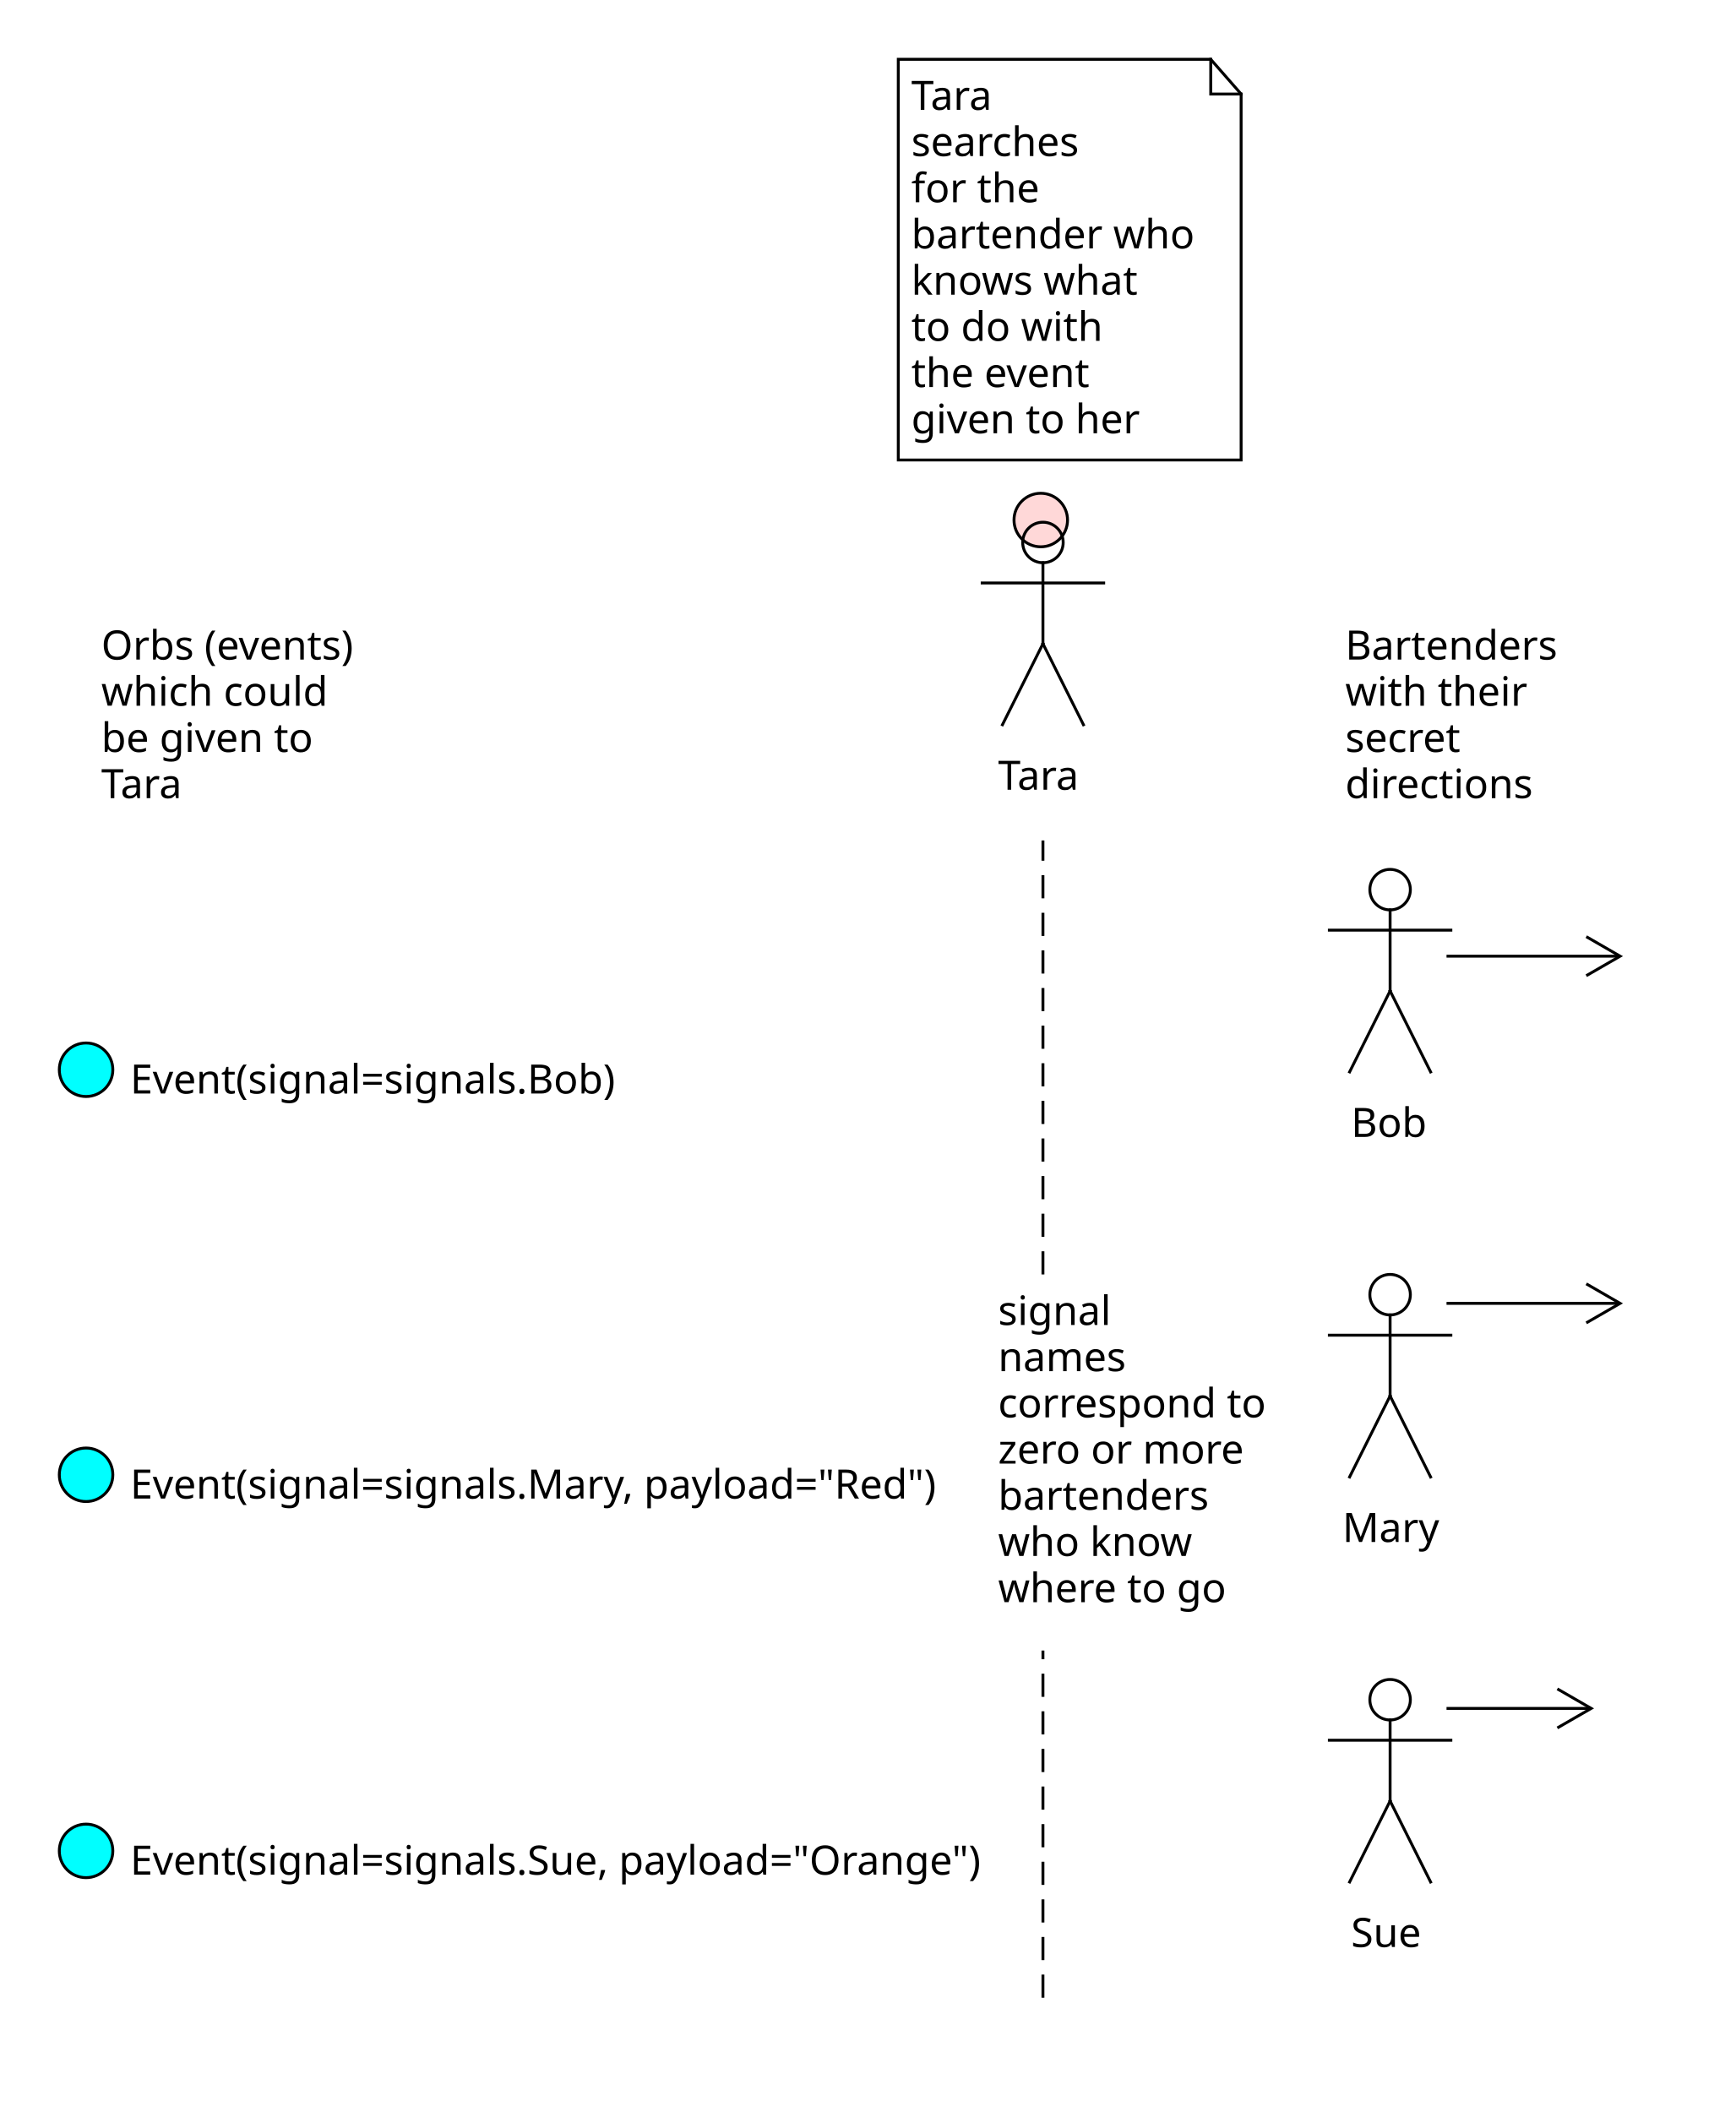
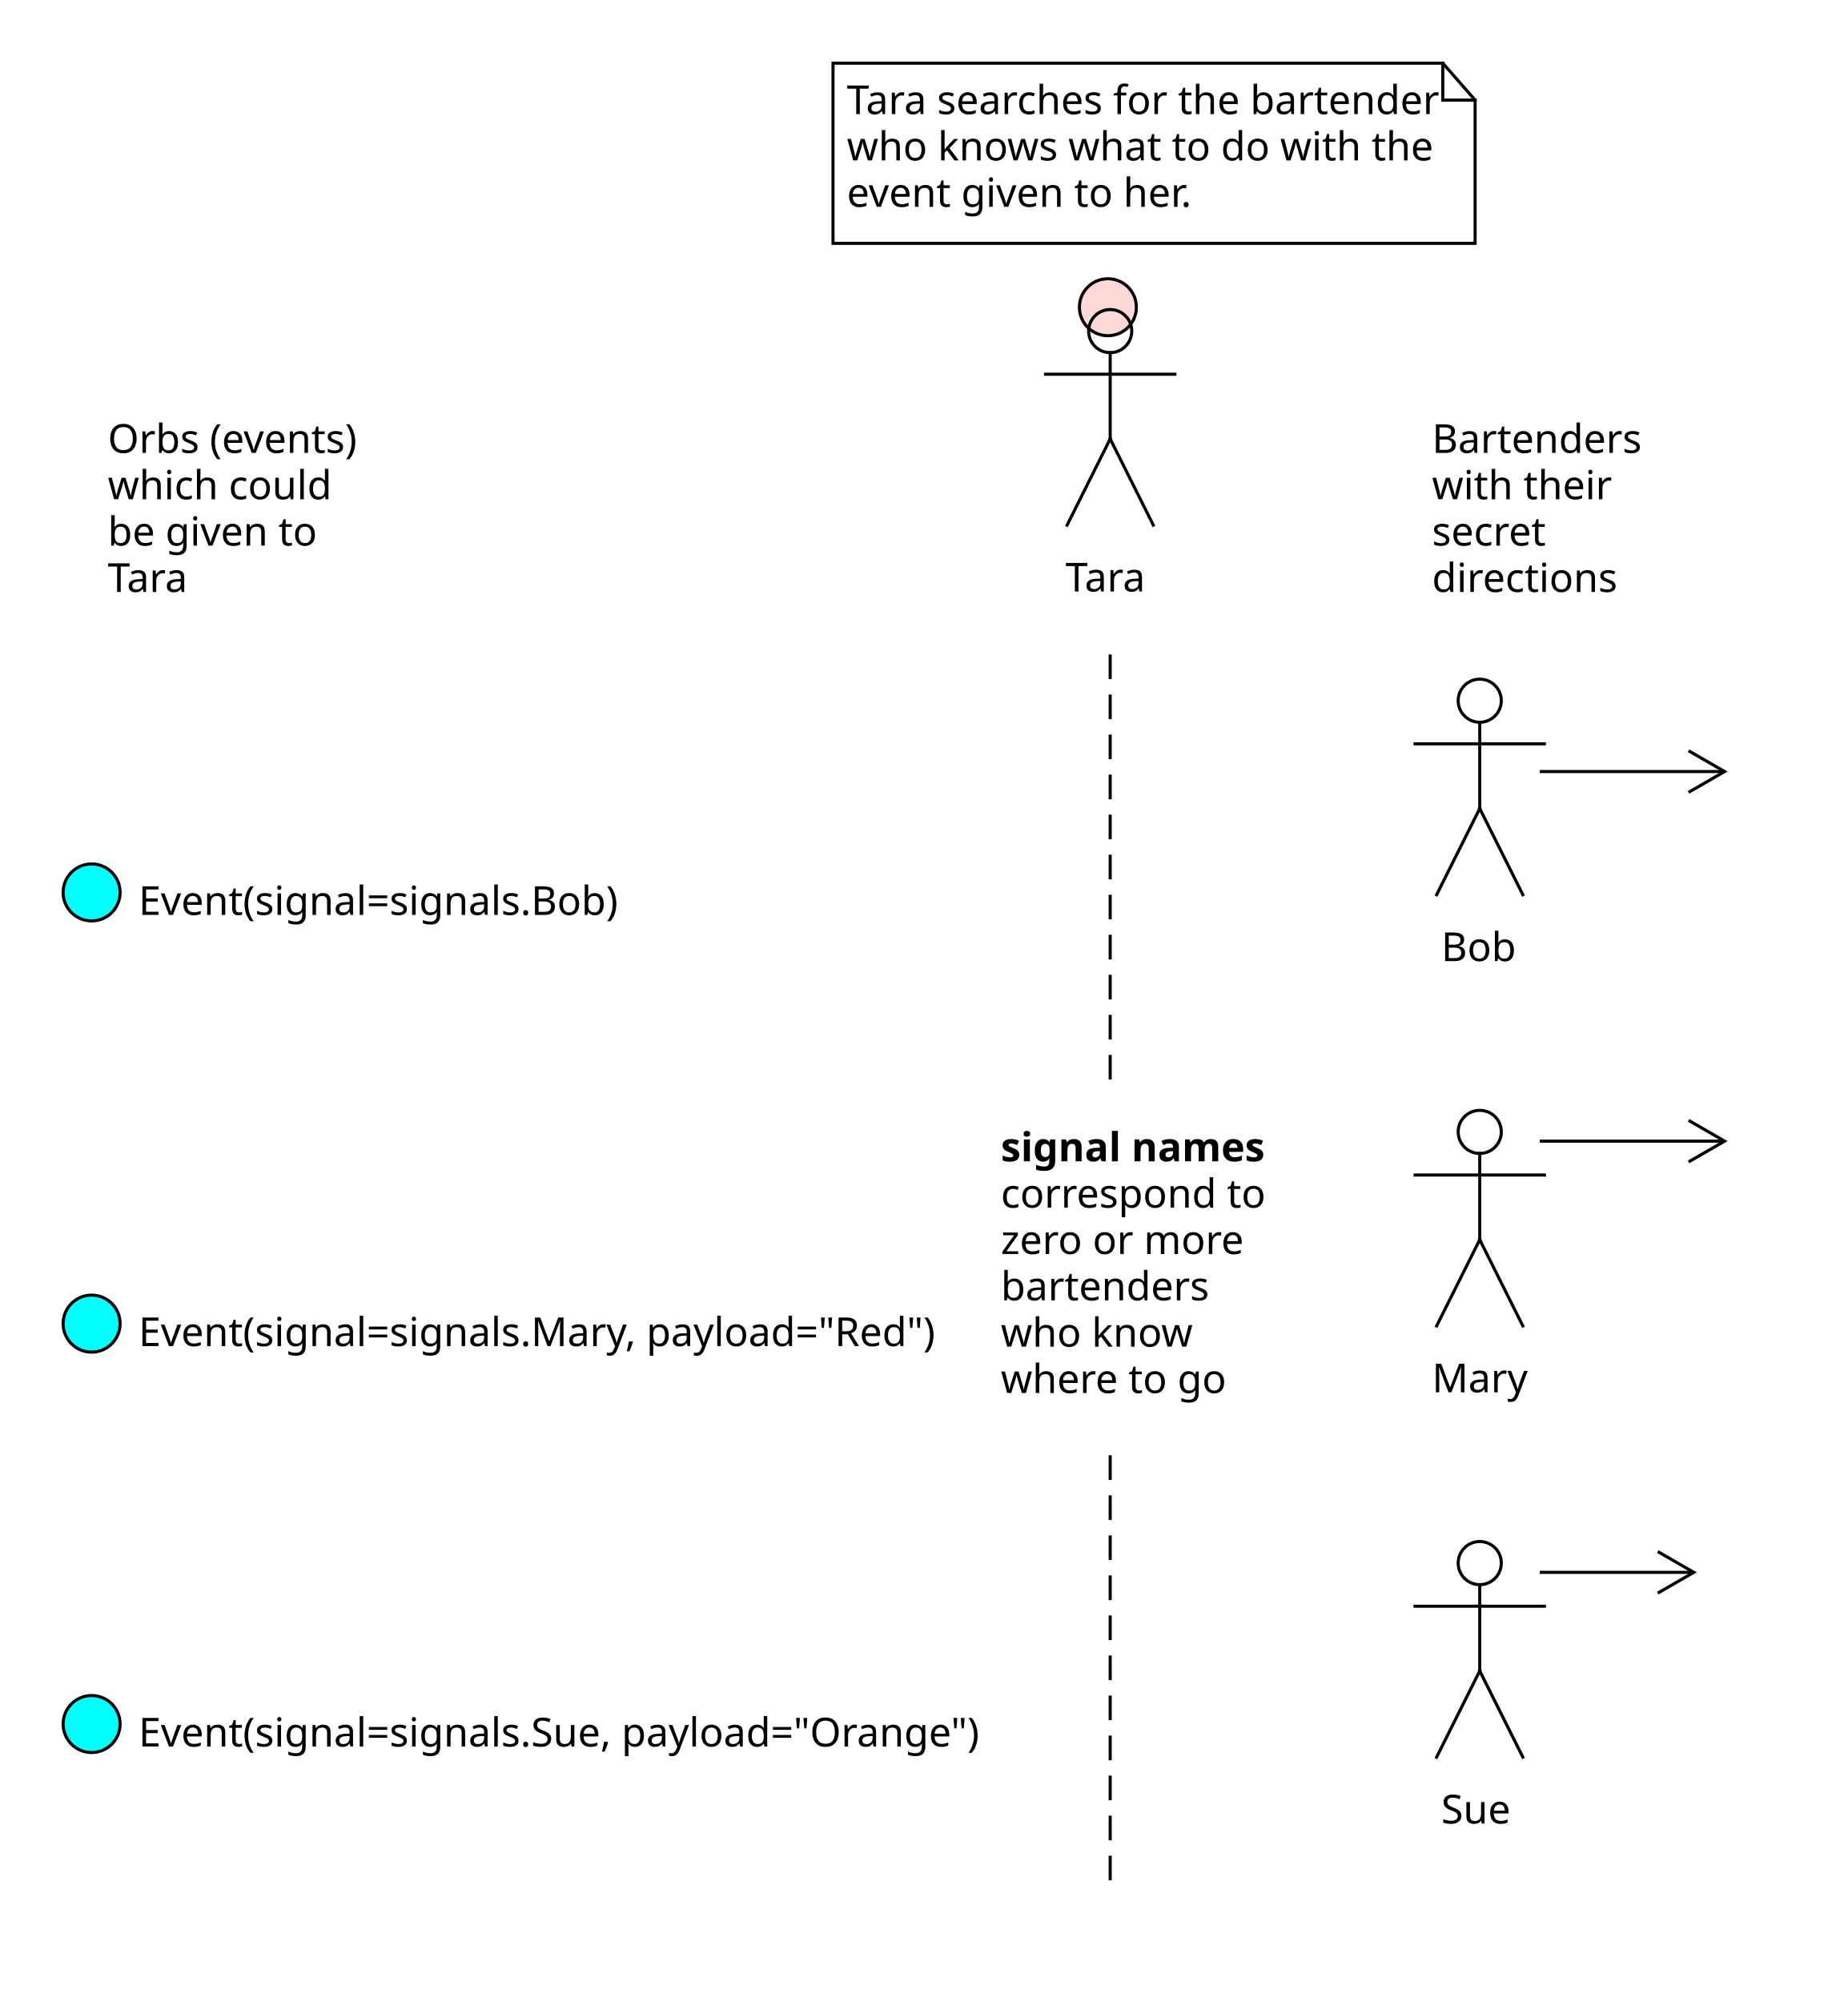
- <svg xmlns="http://www.w3.org/2000/svg" fill-opacity="1" color-rendering="auto" color-interpolation="auto" text-rendering="auto" stroke="black" stroke-linecap="square" width="600" stroke-miterlimit="10" shape-rendering="auto" stroke-opacity="1" fill="black" stroke-dasharray="none" font-weight="normal" stroke-width="1" viewBox="130 0 600 730" height="730" font-family="'Dialog'" font-style="normal" stroke-linejoin="miter" font-size="12px" stroke-dashoffset="0" image-rendering="auto">
+ <svg xmlns="http://www.w3.org/2000/svg" fill-opacity="1" color-rendering="auto" color-interpolation="auto" text-rendering="auto" stroke="black" stroke-linecap="square" width="600" stroke-miterlimit="10" shape-rendering="auto" stroke-opacity="1" fill="black" stroke-dasharray="none" font-weight="normal" stroke-width="1" viewBox="130 80 600 650" height="650" font-family="'Dialog'" font-style="normal" stroke-linejoin="miter" font-size="12px" stroke-dashoffset="0" image-rendering="auto">
  <defs id="genericDefs" />
  <g>
    <defs id="defs1">
      <clipPath clipPathUnits="userSpaceOnUse" id="clipPath1">
        <path d="M0 0 L2147483647 0 L2147483647 2147483647 L0 2147483647 L0 0 Z" />
      </clipPath>
      <clipPath clipPathUnits="userSpaceOnUse" id="clipPath2">
        <path d="M0 0 L0 70 L100 70 L100 0 Z" />
      </clipPath>
      <clipPath clipPathUnits="userSpaceOnUse" id="clipPath3">
-         <path d="M0 0 L0 140 L120 140 L120 0 Z" />
+         <path d="M0 0 L0 60 L210 60 L210 0 Z" />
      </clipPath>
      <clipPath clipPathUnits="userSpaceOnUse" id="clipPath4">
        <path d="M0 0 L0 20 L20 20 L20 0 Z" />
      </clipPath>
      <clipPath clipPathUnits="userSpaceOnUse" id="clipPath5">
        <path d="M0 0 L0 110 L60 110 L60 0 Z" />
      </clipPath>
      <clipPath clipPathUnits="userSpaceOnUse" id="clipPath6">
        <path d="M0 0 L0 130 L110 130 L110 0 Z" />
      </clipPath>
      <clipPath clipPathUnits="userSpaceOnUse" id="clipPath7">
        <path d="M0 0 L0 30 L320 30 L320 0 Z" />
      </clipPath>
      <clipPath clipPathUnits="userSpaceOnUse" id="clipPath8">
        <path d="M0 0 L0 30 L290 30 L290 0 Z" />
      </clipPath>
      <clipPath clipPathUnits="userSpaceOnUse" id="clipPath9">
-         <path d="M0 0 L0 150 L30 150 L30 0 Z" />
+         <path d="M0 0 L0 170 L30 170 L30 0 Z" />
      </clipPath>
      <clipPath clipPathUnits="userSpaceOnUse" id="clipPath10">
-         <path d="M0 0 L0 180 L30 180 L30 0 Z" />
+         <path d="M0 0 L0 30 L80 30 L80 0 Z" />
      </clipPath>
      <clipPath clipPathUnits="userSpaceOnUse" id="clipPath11">
-         <path d="M0 0 L0 30 L80 30 L80 0 Z" />
-       </clipPath>
-       <clipPath clipPathUnits="userSpaceOnUse" id="clipPath12">
        <path d="M0 0 L0 30 L90 30 L90 0 Z" />
      </clipPath>
    </defs>
-     <g font-family="sans-serif" font-size="14px" transform="translate(590,210)">
-       <text x="5" xml:space="preserve" y="17.969" clip-path="url(#clipPath2)" stroke="none">Bartenders</text>
-       <text x="5" xml:space="preserve" y="33.938" clip-path="url(#clipPath2)" stroke="none">with their</text>
-       <text x="5" xml:space="preserve" y="49.906" clip-path="url(#clipPath2)" stroke="none">secret</text>
-       <text x="5" xml:space="preserve" y="65.875" clip-path="url(#clipPath2)" stroke="none">directions</text>
+     <g font-family="sans-serif" font-size="13px" transform="translate(590,210)">
+       <text x="5" xml:space="preserve" y="17.047" clip-path="url(#clipPath2)" stroke="none">Bartenders</text>
+       <text x="5" xml:space="preserve" y="32.094" clip-path="url(#clipPath2)" stroke="none">with their</text>
+       <text x="5" xml:space="preserve" y="47.141" clip-path="url(#clipPath2)" stroke="none">secret</text>
+       <text x="5" xml:space="preserve" y="62.188" clip-path="url(#clipPath2)" stroke="none">directions</text>
    </g>
-     <g font-family="sans-serif" font-size="14px" transform="translate(160,210)">
-       <text x="5" xml:space="preserve" y="17.969" clip-path="url(#clipPath2)" stroke="none">Orbs (events)</text>
-       <text x="5" xml:space="preserve" y="33.938" clip-path="url(#clipPath2)" stroke="none">which could</text>
-       <text x="5" xml:space="preserve" y="49.906" clip-path="url(#clipPath2)" stroke="none">be given to</text>
-       <text x="5" xml:space="preserve" y="65.875" clip-path="url(#clipPath2)" stroke="none">Tara</text>
+     <g font-family="sans-serif" font-size="13px" transform="translate(160,210)">
+       <text x="5" xml:space="preserve" y="17.047" clip-path="url(#clipPath2)" stroke="none">Orbs (events)</text>
+       <text x="5" xml:space="preserve" y="32.094" clip-path="url(#clipPath2)" stroke="none">which could</text>
+       <text x="5" xml:space="preserve" y="47.141" clip-path="url(#clipPath2)" stroke="none">be given to</text>
+       <text x="5" xml:space="preserve" y="62.188" clip-path="url(#clipPath2)" stroke="none">Tara</text>
    </g>
-     <g fill="rgb(255,255,255)" fill-opacity="0" transform="translate(440,20)" stroke-opacity="0" stroke="rgb(255,255,255)">
-       <path d="M0.5 0.5 L108.5 0.5 L119 12.5 L119 139 L0.5 139 Z" stroke="none" clip-path="url(#clipPath3)" />
+     <g fill="rgb(255,255,255)" fill-opacity="0" transform="translate(400,100)" stroke-opacity="0" stroke="rgb(255,255,255)">
+       <path d="M0.5 0.5 L198.5 0.5 L209 12.5 L209 59 L0.5 59 Z" stroke="none" clip-path="url(#clipPath3)" />
    </g>
-     <g transform="translate(440,20)">
-       <path fill="none" d="M0.5 0.5 L108.5 0.5 L119 12.5 L119 139 L0.5 139 Z" clip-path="url(#clipPath3)" />
-       <path fill="none" d="M108.5 0.5 L108.5 12.5 L119 12.5" clip-path="url(#clipPath3)" />
-       <text x="5" font-size="14px" y="17.969" clip-path="url(#clipPath3)" font-family="sans-serif" stroke="none" xml:space="preserve">Tara</text>
-       <text x="5" font-size="14px" y="33.938" clip-path="url(#clipPath3)" font-family="sans-serif" stroke="none" xml:space="preserve">searches</text>
-       <text x="5" font-size="14px" y="49.906" clip-path="url(#clipPath3)" font-family="sans-serif" stroke="none" xml:space="preserve">for the </text>
-       <text x="5" font-size="14px" y="65.875" clip-path="url(#clipPath3)" font-family="sans-serif" stroke="none" xml:space="preserve">bartender who</text>
-       <text x="5" font-size="14px" y="81.844" clip-path="url(#clipPath3)" font-family="sans-serif" stroke="none" xml:space="preserve">knows what</text>
-       <text x="5" font-size="14px" y="97.812" clip-path="url(#clipPath3)" font-family="sans-serif" stroke="none" xml:space="preserve">to do with </text>
-       <text x="5" font-size="14px" y="113.781" clip-path="url(#clipPath3)" font-family="sans-serif" stroke="none" xml:space="preserve">the event </text>
-       <text x="5" font-size="14px" y="129.75" clip-path="url(#clipPath3)" font-family="sans-serif" stroke="none" xml:space="preserve">given to her</text>
+     <g transform="translate(400,100)">
+       <path fill="none" d="M0.5 0.5 L198.5 0.5 L209 12.5 L209 59 L0.5 59 Z" clip-path="url(#clipPath3)" />
+       <path fill="none" d="M198.5 0.5 L198.5 12.5 L209 12.5" clip-path="url(#clipPath3)" />
+       <text x="5" font-size="13px" y="17.047" clip-path="url(#clipPath3)" font-family="sans-serif" stroke="none" xml:space="preserve">Tara searches for the bartender</text>
+       <text x="5" font-size="13px" y="32.094" clip-path="url(#clipPath3)" font-family="sans-serif" stroke="none" xml:space="preserve">who knows what to do with the  </text>
+       <text x="5" font-size="13px" y="47.141" clip-path="url(#clipPath3)" font-family="sans-serif" stroke="none" xml:space="preserve">event given to her.</text>
    </g>
    <g fill="rgb(255,175,175)" fill-opacity="0.49" transform="translate(480,170)" stroke-opacity="0.49" stroke="rgb(255,175,175)">
      <circle r="9.25" clip-path="url(#clipPath4)" cx="9.75" cy="9.75" stroke="none" />
    </g>
    <g transform="translate(480,170)">
      <circle fill="none" r="9.25" clip-path="url(#clipPath4)" cx="9.75" cy="9.75" />
    </g>
    <g fill="rgb(255,255,255)" fill-opacity="0" transform="translate(460,180)" stroke-opacity="0" stroke="rgb(255,255,255)">
      <circle r="7" clip-path="url(#clipPath5)" cx="30.5" cy="7.5" stroke="none" />
    </g>
    <g transform="translate(460,180)">
      <circle fill="none" r="7" clip-path="url(#clipPath5)" cx="30.5" cy="7.5" />
      <path fill="none" d="M9.5 21.5 L51.5 21.5" clip-path="url(#clipPath5)" />
      <path fill="none" d="M30.5 14.5 L30.5 42.5" clip-path="url(#clipPath5)" />
      <path fill="none" d="M30.5 42.5 L16.5 70.5" clip-path="url(#clipPath5)" />
      <path fill="none" d="M30.5 42.5 L44.5 70.5" clip-path="url(#clipPath5)" />
-       <text x="15" font-size="14px" y="92.969" clip-path="url(#clipPath5)" font-family="sans-serif" stroke="none" xml:space="preserve">Tara</text>
+       <text x="16" font-size="13px" y="92.047" clip-path="url(#clipPath5)" font-family="sans-serif" stroke="none" xml:space="preserve">Tara</text>
    </g>
-     <g font-family="sans-serif" font-size="14px" transform="translate(470,440)">
-       <text x="5" xml:space="preserve" y="17.969" clip-path="url(#clipPath6)" stroke="none">signal</text>
-       <text x="5" xml:space="preserve" y="33.938" clip-path="url(#clipPath6)" stroke="none">names</text>
-       <text x="5" xml:space="preserve" y="49.906" clip-path="url(#clipPath6)" stroke="none">correspond to</text>
-       <text x="5" xml:space="preserve" y="65.875" clip-path="url(#clipPath6)" stroke="none">zero or more</text>
-       <text x="5" xml:space="preserve" y="81.844" clip-path="url(#clipPath6)" stroke="none">bartenders</text>
-       <text x="5" xml:space="preserve" y="97.812" clip-path="url(#clipPath6)" stroke="none">who know</text>
-       <text x="5" xml:space="preserve" y="113.781" clip-path="url(#clipPath6)" stroke="none">where to go</text>
+     <g font-size="13px" font-weight="bold" font-family="sans-serif" transform="translate(450,440)">
+       <text x="5" xml:space="preserve" y="17.047" clip-path="url(#clipPath6)" stroke="none">signal names</text>
+       <text x="5" xml:space="preserve" y="32.094" clip-path="url(#clipPath6)" font-weight="normal" stroke="none">correspond to</text>
+       <text x="5" xml:space="preserve" y="47.141" clip-path="url(#clipPath6)" font-weight="normal" stroke="none">zero or more</text>
+       <text x="5" xml:space="preserve" y="62.188" clip-path="url(#clipPath6)" font-weight="normal" stroke="none">bartenders</text>
+       <text x="5" xml:space="preserve" y="77.234" clip-path="url(#clipPath6)" font-weight="normal" stroke="none">who know</text>
+       <text x="5" xml:space="preserve" y="92.281" clip-path="url(#clipPath6)" font-weight="normal" stroke="none">where to go</text>
    </g>
    <g fill="rgb(255,255,255)" fill-opacity="0" transform="translate(580,580)" stroke-opacity="0" stroke="rgb(255,255,255)">
      <circle r="7" clip-path="url(#clipPath5)" cx="30.5" cy="7.5" stroke="none" />
    </g>
    <g transform="translate(580,580)">
      <circle fill="none" r="7" clip-path="url(#clipPath5)" cx="30.5" cy="7.5" />
      <path fill="none" d="M9.5 21.5 L51.5 21.5" clip-path="url(#clipPath5)" />
      <path fill="none" d="M30.5 14.5 L30.5 42.5" clip-path="url(#clipPath5)" />
      <path fill="none" d="M30.5 42.5 L16.5 70.5" clip-path="url(#clipPath5)" />
      <path fill="none" d="M30.5 42.5 L44.5 70.5" clip-path="url(#clipPath5)" />
-       <text x="17" font-size="14px" y="92.969" clip-path="url(#clipPath5)" font-family="sans-serif" stroke="none" xml:space="preserve">Sue</text>
+       <text x="18" font-size="13px" y="92.047" clip-path="url(#clipPath5)" font-family="sans-serif" stroke="none" xml:space="preserve">Sue</text>
    </g>
    <g fill="rgb(255,255,255)" fill-opacity="0" transform="translate(580,440)" stroke-opacity="0" stroke="rgb(255,255,255)">
      <circle r="7" clip-path="url(#clipPath5)" cx="30.5" cy="7.5" stroke="none" />
    </g>
    <g transform="translate(580,440)">
      <circle fill="none" r="7" clip-path="url(#clipPath5)" cx="30.5" cy="7.5" />
      <path fill="none" d="M9.5 21.5 L51.5 21.5" clip-path="url(#clipPath5)" />
      <path fill="none" d="M30.5 14.5 L30.5 42.5" clip-path="url(#clipPath5)" />
      <path fill="none" d="M30.5 42.5 L16.5 70.5" clip-path="url(#clipPath5)" />
      <path fill="none" d="M30.5 42.5 L44.5 70.5" clip-path="url(#clipPath5)" />
-       <text x="14" font-size="14px" y="92.969" clip-path="url(#clipPath5)" font-family="sans-serif" stroke="none" xml:space="preserve">Mary</text>
+       <text x="15" font-size="13px" y="92.047" clip-path="url(#clipPath5)" font-family="sans-serif" stroke="none" xml:space="preserve">Mary</text>
    </g>
    <g fill="rgb(255,255,255)" fill-opacity="0" transform="translate(580,300)" stroke-opacity="0" stroke="rgb(255,255,255)">
      <circle r="7" clip-path="url(#clipPath5)" cx="30.5" cy="7.5" stroke="none" />
    </g>
    <g transform="translate(580,300)">
      <circle fill="none" r="7" clip-path="url(#clipPath5)" cx="30.5" cy="7.5" />
      <path fill="none" d="M9.5 21.5 L51.5 21.5" clip-path="url(#clipPath5)" />
      <path fill="none" d="M30.5 14.5 L30.5 42.5" clip-path="url(#clipPath5)" />
      <path fill="none" d="M30.5 42.5 L16.5 70.5" clip-path="url(#clipPath5)" />
      <path fill="none" d="M30.5 42.5 L44.5 70.5" clip-path="url(#clipPath5)" />
-       <text x="17" font-size="14px" y="92.969" clip-path="url(#clipPath5)" font-family="sans-serif" stroke="none" xml:space="preserve">Bob</text>
+       <text x="18" font-size="13px" y="92.047" clip-path="url(#clipPath5)" font-family="sans-serif" stroke="none" xml:space="preserve">Bob</text>
    </g>
    <g fill="aqua" transform="translate(150,630)" stroke="aqua">
      <circle r="9.25" clip-path="url(#clipPath4)" cx="9.75" cy="9.75" stroke="none" />
      <circle fill="none" r="9.25" clip-path="url(#clipPath4)" cx="9.75" cy="9.75" stroke="black" />
    </g>
-     <g font-family="sans-serif" font-size="14px" transform="translate(170,630)">
-       <text x="5" xml:space="preserve" y="17.969" clip-path="url(#clipPath7)" stroke="none">Event(signal=signals.Sue, payload="Orange")</text>
+     <g font-family="sans-serif" font-size="13px" transform="translate(170,630)">
+       <text x="5" xml:space="preserve" y="17.047" clip-path="url(#clipPath7)" stroke="none">Event(signal=signals.Sue, payload="Orange")</text>
    </g>
    <g fill="aqua" transform="translate(150,500)" stroke="aqua">
      <circle r="9.25" clip-path="url(#clipPath4)" cx="9.75" cy="9.75" stroke="none" />
      <circle fill="none" r="9.25" clip-path="url(#clipPath4)" cx="9.75" cy="9.75" stroke="black" />
    </g>
-     <g font-family="sans-serif" font-size="14px" transform="translate(170,500)">
-       <text x="5" xml:space="preserve" y="17.969" clip-path="url(#clipPath8)" stroke="none">Event(signal=signals.Mary, payload="Red")</text>
+     <g font-family="sans-serif" font-size="13px" transform="translate(170,500)">
+       <text x="5" xml:space="preserve" y="17.047" clip-path="url(#clipPath8)" stroke="none">Event(signal=signals.Mary, payload="Red")</text>
    </g>
-     <g font-family="sans-serif" font-size="14px" transform="translate(170,360)">
-       <text x="5" xml:space="preserve" y="17.969" clip-path="url(#clipPath8)" stroke="none">Event(signal=signals.Bob)</text>
+     <g font-family="sans-serif" font-size="13px" transform="translate(170,360)">
+       <text x="5" xml:space="preserve" y="17.047" clip-path="url(#clipPath8)" stroke="none">Event(signal=signals.Bob)</text>
    </g>
    <g fill="aqua" transform="translate(150,360)" stroke="aqua">
      <circle r="9.25" clip-path="url(#clipPath4)" cx="9.75" cy="9.75" stroke="none" />
      <circle fill="none" r="9.25" clip-path="url(#clipPath4)" cx="9.75" cy="9.75" stroke="black" />
    </g>
-     <g stroke-dasharray="8,5" stroke-miterlimit="5" transform="translate(480,560)" stroke-linecap="butt">
-       <path fill="none" d="M10.5 130.5 L10.5 10.5" clip-path="url(#clipPath9)" />
+     <g stroke-dasharray="8,5" stroke-miterlimit="5" transform="translate(480,540)" stroke-linecap="butt">
+       <path fill="none" d="M10.5 150.5 L10.5 10.5" clip-path="url(#clipPath9)" />
    </g>
    <g stroke-dasharray="8,5" stroke-miterlimit="5" transform="translate(480,280)" stroke-linecap="butt">
-       <path fill="none" d="M10.5 160.5 L10.5 10.5" clip-path="url(#clipPath10)" />
+       <path fill="none" d="M10.5 150.5 L10.5 10.5" clip-path="url(#clipPath9)" />
    </g>
    <g transform="translate(620,580)">
-       <path fill="none" d="M10.5 10.5 L59.5 10.5" clip-path="url(#clipPath11)" />
-       <path fill="none" d="M48.742 17 L60 10.5 L48.742 4" clip-path="url(#clipPath11)" />
+       <path fill="none" d="M10.5 10.5 L59.5 10.5" clip-path="url(#clipPath10)" />
+       <path fill="none" d="M48.742 17 L60 10.5 L48.742 4" clip-path="url(#clipPath10)" />
    </g>
    <g transform="translate(620,440)">
-       <path fill="none" d="M10.5 10.5 L69.5 10.5" clip-path="url(#clipPath12)" />
-       <path fill="none" d="M58.742 17 L70 10.5 L58.742 4" clip-path="url(#clipPath12)" />
+       <path fill="none" d="M10.5 10.5 L69.5 10.5" clip-path="url(#clipPath11)" />
+       <path fill="none" d="M58.742 17 L70 10.5 L58.742 4" clip-path="url(#clipPath11)" />
    </g>
    <g transform="translate(620,320)">
-       <path fill="none" d="M10.5 10.5 L69.5 10.5" clip-path="url(#clipPath12)" />
-       <path fill="none" d="M58.742 17 L70 10.5 L58.742 4" clip-path="url(#clipPath12)" />
+       <path fill="none" d="M10.5 10.5 L69.5 10.5" clip-path="url(#clipPath11)" />
+       <path fill="none" d="M58.742 17 L70 10.5 L58.742 4" clip-path="url(#clipPath11)" />
    </g>
  </g>
</svg>
